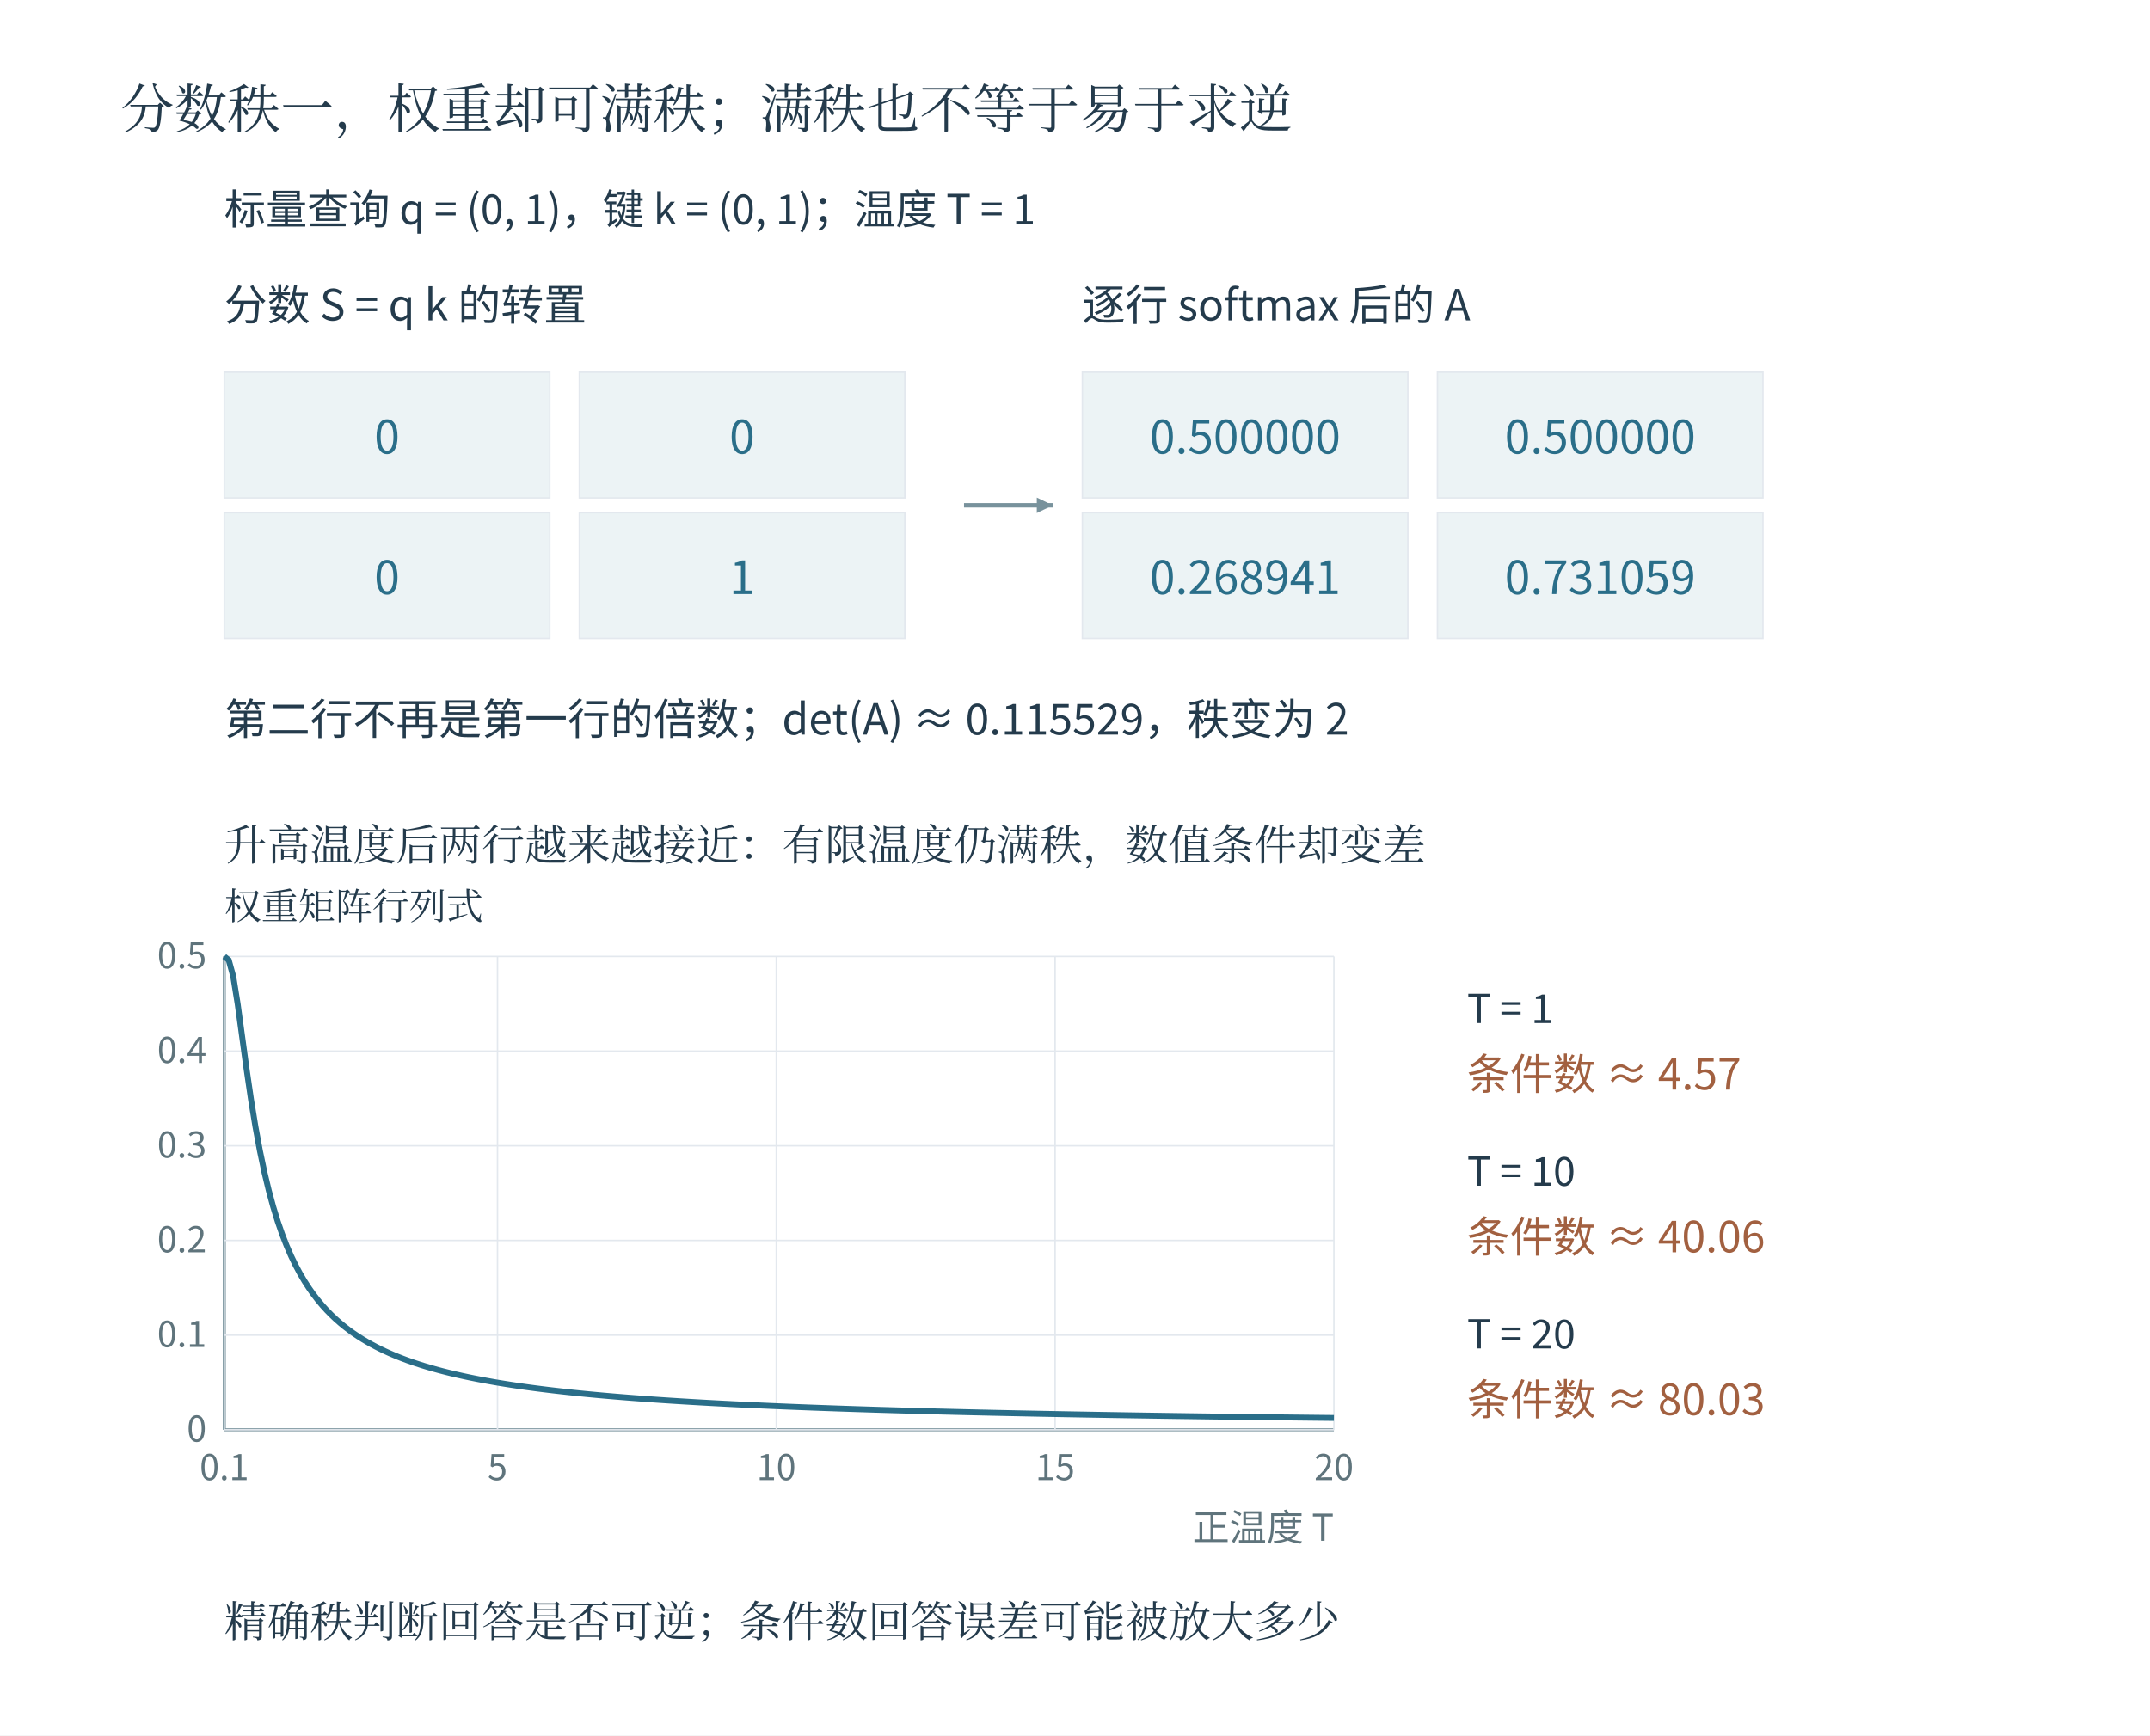
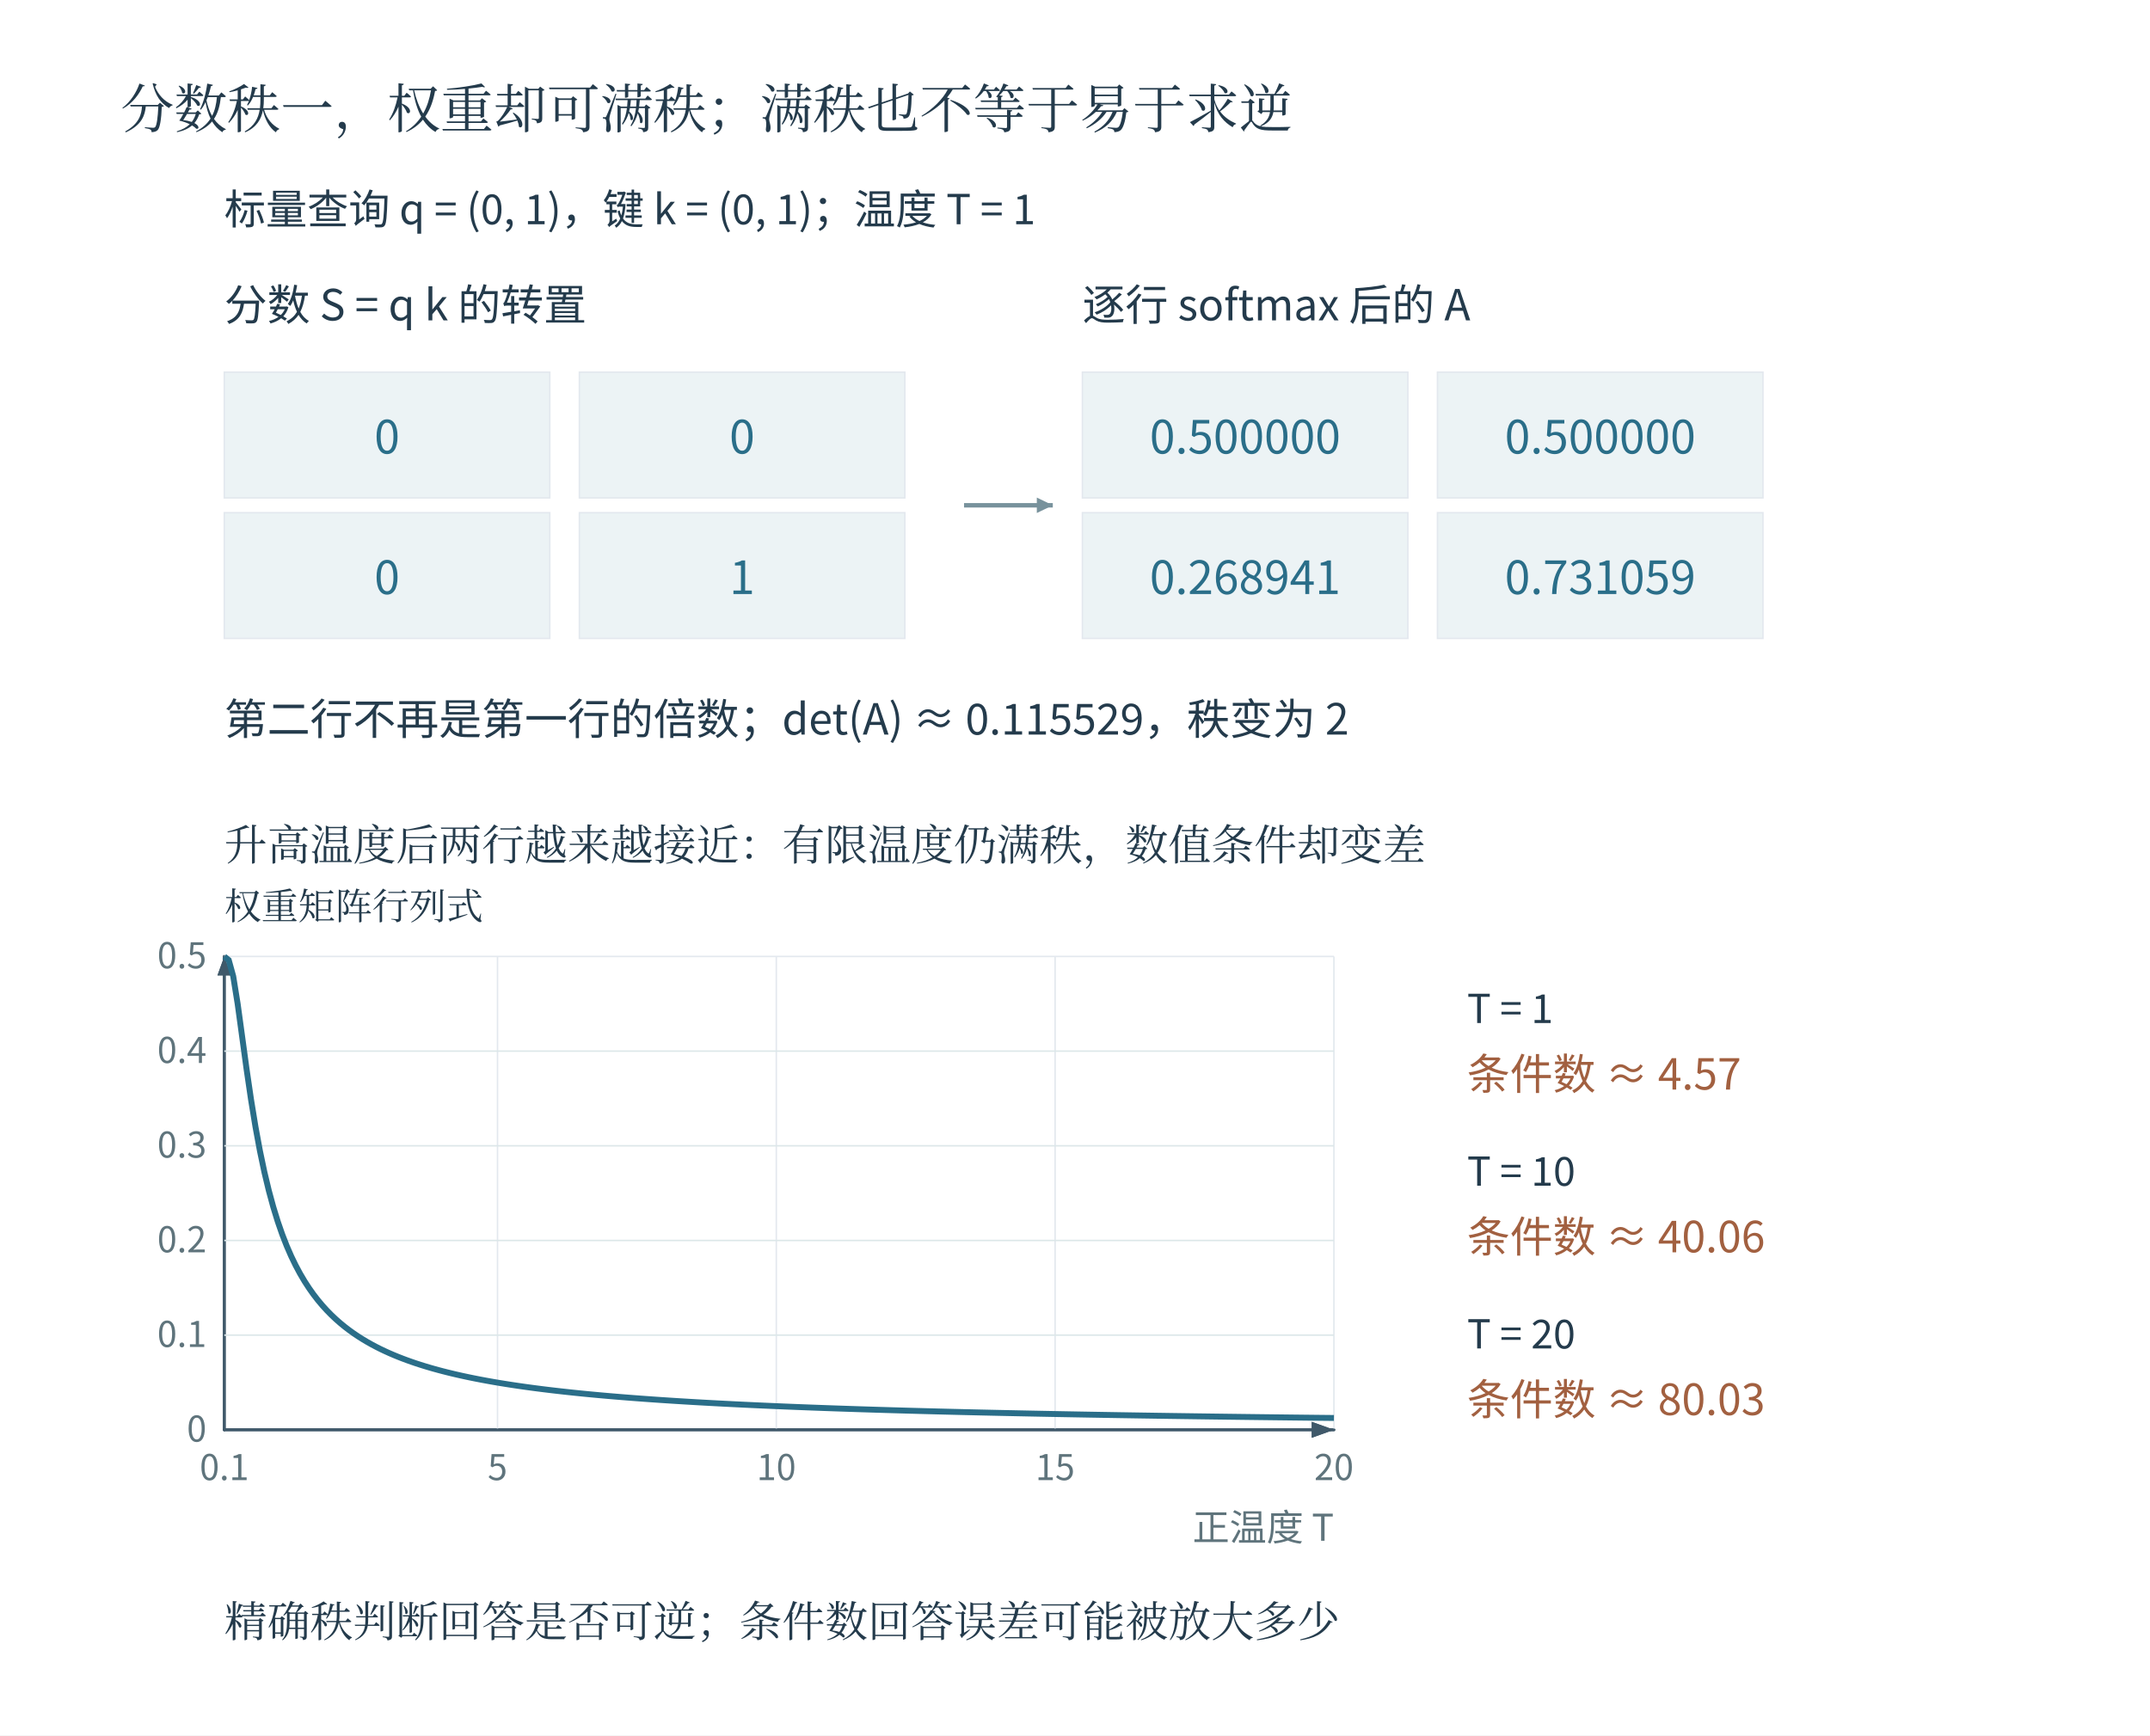
<svg xmlns="http://www.w3.org/2000/svg" width="1453.2" height="1173.2" viewBox="-26.6 -26.6 1453.2 1173.2" role="img" aria-labelledby="plate-title">
  <rect id="edition-paper" x="-26.6" y="-26.6" width="1453.2" height="1173.2" fill="#ffffff" />
  <svg id="edition-view" x="0" y="0" width="1400" height="1120" viewBox="0 0 1400 1120" overflow="hidden">
    <rect width="1400" height="1120" fill="#ffffff" />
    <g font-family="Microsoft YaHei, Noto Sans CJK SC, sans-serif">
      <text x="55" y="60" font-size="36" fill="#243b4c" text-anchor="start" font-family="SimSun, Noto Serif CJK SC, STSong, Microsoft YaHei, serif">分数秩一，权重却可满秩；满秩也不等于易于求逆</text>
      <text x="125" y="125" font-size="28" fill="#243b4c" text-anchor="start">标量查询 q = (0, 1)，键 k = (0, 1)；温度 T = 1</text>
      <text x="125" y="190" font-size="29" fill="#243b4c" text-anchor="start">分数 S = q k 的转置</text>
      <rect x="125" y="225" width="220" height="85" fill="#ecf3f5" stroke="#e3e8ee" />
      <text x="235" y="280" font-size="31" fill="#2a6e89" text-anchor="middle">0</text>
      <rect x="365" y="225" width="220" height="85" fill="#ecf3f5" stroke="#e3e8ee" />
      <text x="475" y="280" font-size="31" fill="#2a6e89" text-anchor="middle">0</text>
      <rect x="125" y="320" width="220" height="85" fill="#ecf3f5" stroke="#e3e8ee" />
      <text x="235" y="375" font-size="31" fill="#2a6e89" text-anchor="middle">0</text>
      <rect x="365" y="320" width="220" height="85" fill="#ecf3f5" stroke="#e3e8ee" />
      <text x="475" y="375" font-size="31" fill="#2a6e89" text-anchor="middle">1</text>
      <text x="705" y="190" font-size="29" fill="#243b4c" text-anchor="start">逐行 softmax 后的 A</text>
      <rect x="705" y="225" width="220" height="85" fill="#ecf3f5" stroke="#e3e8ee" />
      <text x="815" y="280" font-size="31" fill="#2a6e89" text-anchor="middle">0.500000</text>
      <rect x="945" y="225" width="220" height="85" fill="#ecf3f5" stroke="#e3e8ee" />
      <text x="1055" y="280" font-size="31" fill="#2a6e89" text-anchor="middle">0.500000</text>
      <rect x="705" y="320" width="220" height="85" fill="#ecf3f5" stroke="#e3e8ee" />
      <text x="815" y="375" font-size="31" fill="#2a6e89" text-anchor="middle">0.268941</text>
      <rect x="945" y="320" width="220" height="85" fill="#ecf3f5" stroke="#e3e8ee" />
      <text x="1055" y="375" font-size="31" fill="#2a6e89" text-anchor="middle">0.731059</text>
      <line x1="625" y1="315" x2="685" y2="315" stroke="#78929c" stroke-width="3" />
      <polygon points="685,315 674.195,320.22 674.195,309.78" fill="#78929c" />
      <text x="125" y="470" font-size="29" fill="#243b4c" text-anchor="start">第二行不再是第一行的倍数；det(A) ≈ 0.115529，秩变为 2</text>
      <text x="125" y="555" font-size="29" fill="#243b4c" text-anchor="start" font-family="SimSun, Noto Serif CJK SC, STSong, Microsoft YaHei, serif">升高温度后两行越来越接近：有限温度仍满秩，数值条件却变差</text>
-       <line x1="125" y1="620" x2="125" y2="940" stroke="#78929c" stroke-width="2" />
-       <line x1="125" y1="940" x2="875" y2="940" stroke="#78929c" stroke-width="2" />
-       <line x1="125.0" y1="620" x2="125.0" y2="940" stroke="#e3e8ee" stroke-width="1" />
+       <line x1="125" y1="620" x2="125" y2="940" stroke="#40596a" stroke-width="2" stroke-linecap="round" />
+       <line x1="125" y1="940" x2="875" y2="940" stroke="#40596a" stroke-width="2" stroke-linecap="round" />
+       <path d="M875 940 L860 934.6 L860 945.4Z M125 620 L120.392 632.8 L129.608 632.8Z" fill="#40596a" stroke="none" pointer-events="none" />
+       <line x1="125.0" y1="620" x2="125.0" y2="940" stroke="#40596a" stroke-width="1.7" stroke-linecap="round" />
      <text x="125.0" y="974" font-size="24" fill="#5f747c" text-anchor="middle">0.1</text>
      <line x1="309.673" y1="620" x2="309.673" y2="940" stroke="#e3e8ee" stroke-width="1" />
      <text x="309.673" y="974" font-size="24" fill="#5f747c" text-anchor="middle">5</text>
      <line x1="498.116" y1="620" x2="498.116" y2="940" stroke="#e3e8ee" stroke-width="1" />
      <text x="498.116" y="974" font-size="24" fill="#5f747c" text-anchor="middle">10</text>
      <line x1="686.558" y1="620" x2="686.558" y2="940" stroke="#e3e8ee" stroke-width="1" />
      <text x="686.558" y="974" font-size="24" fill="#5f747c" text-anchor="middle">15</text>
      <line x1="875.0" y1="620" x2="875.0" y2="940" stroke="#e3e8ee" stroke-width="1" />
      <text x="875.0" y="974" font-size="24" fill="#5f747c" text-anchor="middle">20</text>
-       <line x1="125" y1="940.0" x2="875" y2="940.0" stroke="#e3e8ee" stroke-width="1" />
+       <line x1="125" y1="940.0" x2="875" y2="940.0" stroke="#40596a" stroke-width="1.7" stroke-linecap="round" />
+       <path d="M875 940 L860 934.6 L860 945.4Z M125 620 L120.392 632.8 L129.608 632.8Z" fill="#40596a" stroke="none" pointer-events="none" />
      <text x="113" y="948.0" font-size="24" fill="#5f747c" text-anchor="end">0</text>
-       <line x1="125" y1="876.0" x2="875" y2="876.0" stroke="#e3e8ee" stroke-width="1" />
+       <line x1="125" y1="876.0" x2="875" y2="876.0" stroke="#dce7e9" stroke-width="1" />
      <text x="113" y="884.0" font-size="24" fill="#5f747c" text-anchor="end">0.1</text>
-       <line x1="125" y1="812.0" x2="875" y2="812.0" stroke="#e3e8ee" stroke-width="1" />
+       <line x1="125" y1="812.0" x2="875" y2="812.0" stroke="#dce7e9" stroke-width="1" />
      <text x="113" y="820.0" font-size="24" fill="#5f747c" text-anchor="end">0.2</text>
-       <line x1="125" y1="748.0" x2="875" y2="748.0" stroke="#e3e8ee" stroke-width="1" />
+       <line x1="125" y1="748.0" x2="875" y2="748.0" stroke="#dce7e9" stroke-width="1" />
      <text x="113" y="756.0" font-size="24" fill="#5f747c" text-anchor="end">0.3</text>
-       <line x1="125" y1="684.0" x2="875" y2="684.0" stroke="#e3e8ee" stroke-width="1" />
+       <line x1="125" y1="684.0" x2="875" y2="684.0" stroke="#dce7e9" stroke-width="1" />
      <text x="113" y="692.0" font-size="24" fill="#5f747c" text-anchor="end">0.4</text>
      <line x1="125" y1="620.0" x2="875" y2="620.0" stroke="#e3e8ee" stroke-width="1" />
      <text x="113" y="628.0" font-size="24" fill="#5f747c" text-anchor="end">0.5</text>
      <polyline points="125.0,620.029 128.012,622.459 131.024,633.354 134.036,652.036 137.048,674.077 140.06,696.182 143.072,716.739 146.084,735.191 149.096,751.493 152.108,765.813 155.12,778.387 158.133,789.452 161.145,799.227 164.157,807.9 167.169,815.631 170.181,822.554 173.193,828.783 176.205,834.412 179.217,839.519 182.229,844.171 185.241,848.424 188.253,852.325 191.265,855.916 194.277,859.231 197.289,862.3 200.301,865.148 203.313,867.799 206.325,870.272 209.337,872.583 212.349,874.748 215.361,876.781 218.373,878.692 221.386,880.492 224.398,882.191 227.41,883.796 230.422,885.316 233.434,886.756 236.446,888.123 239.458,889.423 242.47,890.659 245.482,891.837 248.494,892.96 251.506,894.032 254.518,895.057 257.53,896.038 260.542,896.977 263.554,897.876 266.566,898.74 269.578,899.568 272.59,900.365 275.602,901.13 278.614,901.867 281.627,902.576 284.639,903.26 287.651,903.919 290.663,904.556 293.675,905.17 296.687,905.763 299.699,906.337 302.711,906.891 305.723,907.428 308.735,907.948 311.747,908.451 314.759,908.939 317.771,909.412 320.783,909.871 323.795,910.316 326.807,910.749 329.819,911.169 332.831,911.577 335.843,911.974 338.855,912.36 341.867,912.736 344.88,913.101 347.892,913.457 350.904,913.803 353.916,914.141 356.928,914.47 359.94,914.791 362.952,915.104 365.964,915.409 368.976,915.707 371.988,915.997 375.0,916.281 378.012,916.558 381.024,916.829 384.036,917.094 387.048,917.353 390.06,917.605 393.072,917.853 396.084,918.095 399.096,918.331 402.108,918.563 405.12,918.79 408.133,919.012 411.145,919.229 414.157,919.442 417.169,919.651 420.181,919.856 423.193,920.056 426.205,920.252 429.217,920.445 432.229,920.634 435.241,920.819 438.253,921.001 441.265,921.18 444.277,921.355 447.289,921.526 450.301,921.695 453.313,921.861 456.325,922.024 459.337,922.183 462.349,922.34 465.361,922.495 468.373,922.646 471.386,922.795 474.398,922.942 477.41,923.086 480.422,923.227 483.434,923.366 486.446,923.503 489.458,923.638 492.47,923.771 495.482,923.901 498.494,924.029 501.506,924.156 504.518,924.28 507.53,924.402 510.542,924.523 513.554,924.641 516.566,924.758 519.578,924.873 522.59,924.987 525.602,925.098 528.614,925.208 531.627,925.317 534.639,925.424 537.651,925.529 540.663,925.633 543.675,925.735 546.687,925.836 549.699,925.935 552.711,926.033 555.723,926.13 558.735,926.225 561.747,926.32 564.759,926.412 567.771,926.504 570.783,926.594 573.795,926.683 576.807,926.771 579.819,926.858 582.831,926.944 585.843,927.028 588.855,927.112 591.867,927.194 594.88,927.275 597.892,927.356 600.904,927.435 603.916,927.513 606.928,927.591 609.94,927.667 612.952,927.743 615.964,927.817 618.976,927.891 621.988,927.964 625.0,928.036 628.012,928.107 631.024,928.177 634.036,928.246 637.048,928.315 640.06,928.382 643.072,928.449 646.084,928.516 649.096,928.581 652.108,928.646 655.12,928.71 658.133,928.773 661.145,928.836 664.157,928.898 667.169,928.959 670.181,929.019 673.193,929.079 676.205,929.139 679.217,929.197 682.229,929.255 685.241,929.312 688.253,929.369 691.265,929.425 694.277,929.481 697.289,929.536 700.301,929.59 703.313,929.644 706.325,929.697 709.337,929.75 712.349,929.802 715.361,929.854 718.373,929.905 721.386,929.956 724.398,930.006 727.41,930.055 730.422,930.105 733.434,930.153 736.446,930.201 739.458,930.249 742.47,930.296 745.482,930.343 748.494,930.389 751.506,930.435 754.518,930.481 757.53,930.526 760.542,930.57 763.554,930.615 766.566,930.658 769.578,930.702 772.59,930.745 775.602,930.787 778.614,930.83 781.627,930.871 784.639,930.913 787.651,930.954 790.663,930.995 793.675,931.035 796.687,931.075 799.699,931.114 802.711,931.154 805.723,931.193 808.735,931.231 811.747,931.269 814.759,931.307 817.771,931.345 820.783,931.382 823.795,931.419 826.807,931.456 829.819,931.492 832.831,931.528 835.843,931.564 838.855,931.599 841.867,931.634 844.88,931.669 847.892,931.703 850.904,931.738 853.916,931.772 856.928,931.805 859.94,931.839 862.952,931.872 865.964,931.905 868.976,931.937 871.988,931.97 875.0,932.002" fill="none" stroke="#2a6e89" stroke-width="4" />
      <text x="125" y="595" font-size="25" fill="#243b4c" text-anchor="start" font-family="SimSun, Noto Serif CJK SC, STSong, Microsoft YaHei, serif">权重矩阵行列式</text>
      <text x="875" y="1015" font-size="25" fill="#5f747c" text-anchor="end">正温度 T</text>
      <text x="965" y="665" font-size="27" fill="#243b4c" text-anchor="start">T = 1</text>
      <text x="965" y="710" font-size="29" fill="#a26040" text-anchor="start">条件数 ≈ 4.57</text>
      <text x="965" y="775" font-size="27" fill="#243b4c" text-anchor="start">T = 10</text>
      <text x="965" y="820" font-size="29" fill="#a26040" text-anchor="start">条件数 ≈ 40.06</text>
      <text x="965" y="885" font-size="27" fill="#243b4c" text-anchor="start">T = 20</text>
      <text x="965" y="930" font-size="29" fill="#a26040" text-anchor="start">条件数 ≈ 80.03</text>
      <text x="125" y="1080" font-size="29" fill="#243b4c" text-anchor="start" font-family="SimSun, Noto Serif CJK SC, STSong, Microsoft YaHei, serif">精确秩判断回答是否可逆；条件数回答误差可能被放大多少</text>
    </g>
  </svg>
</svg>
